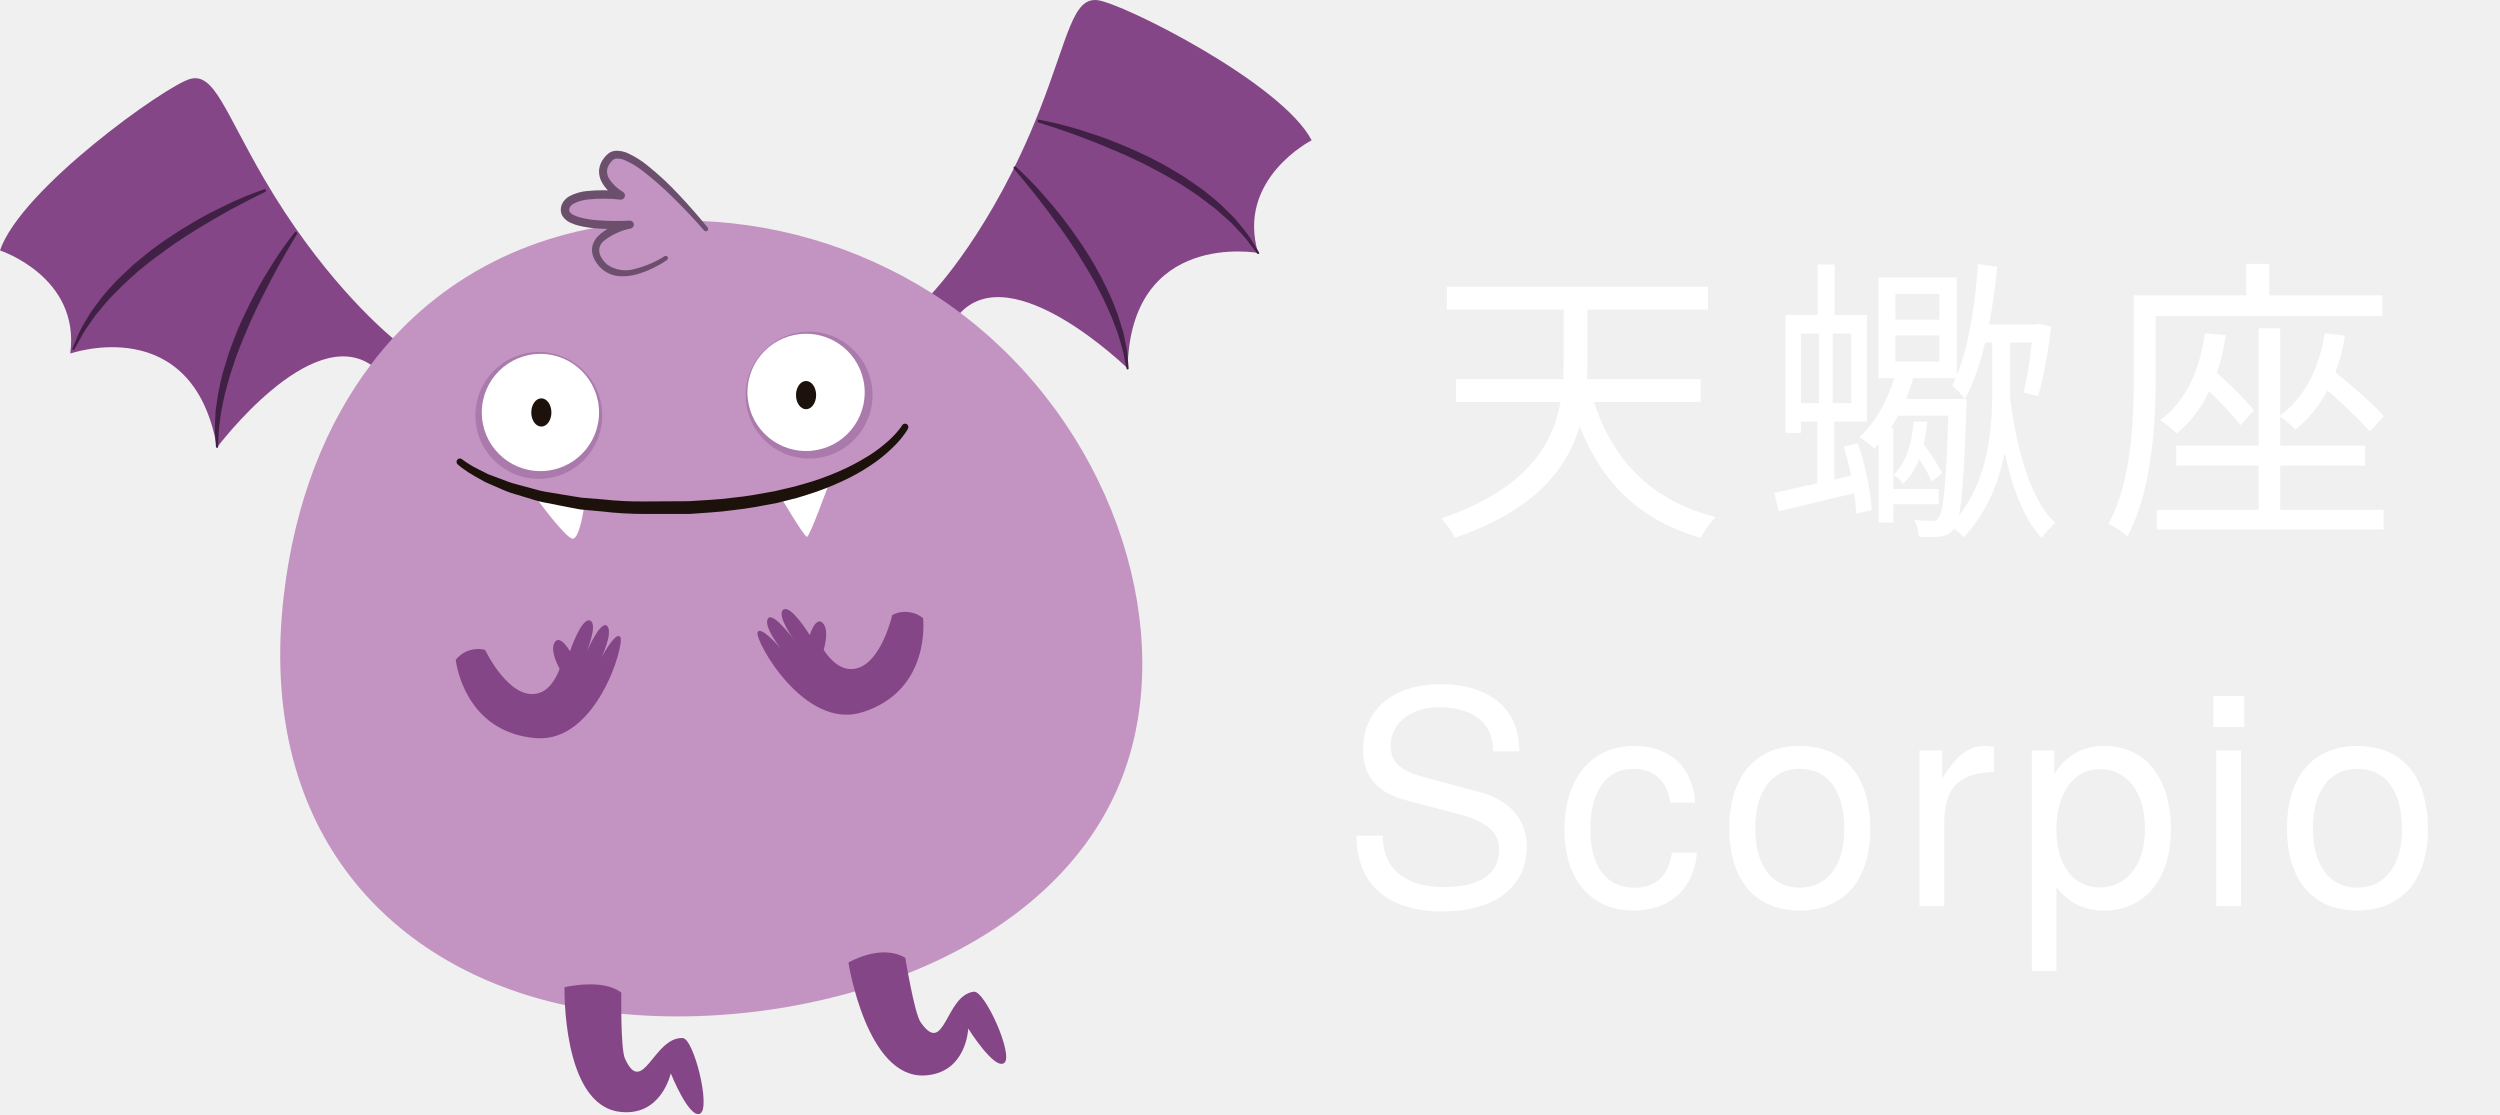
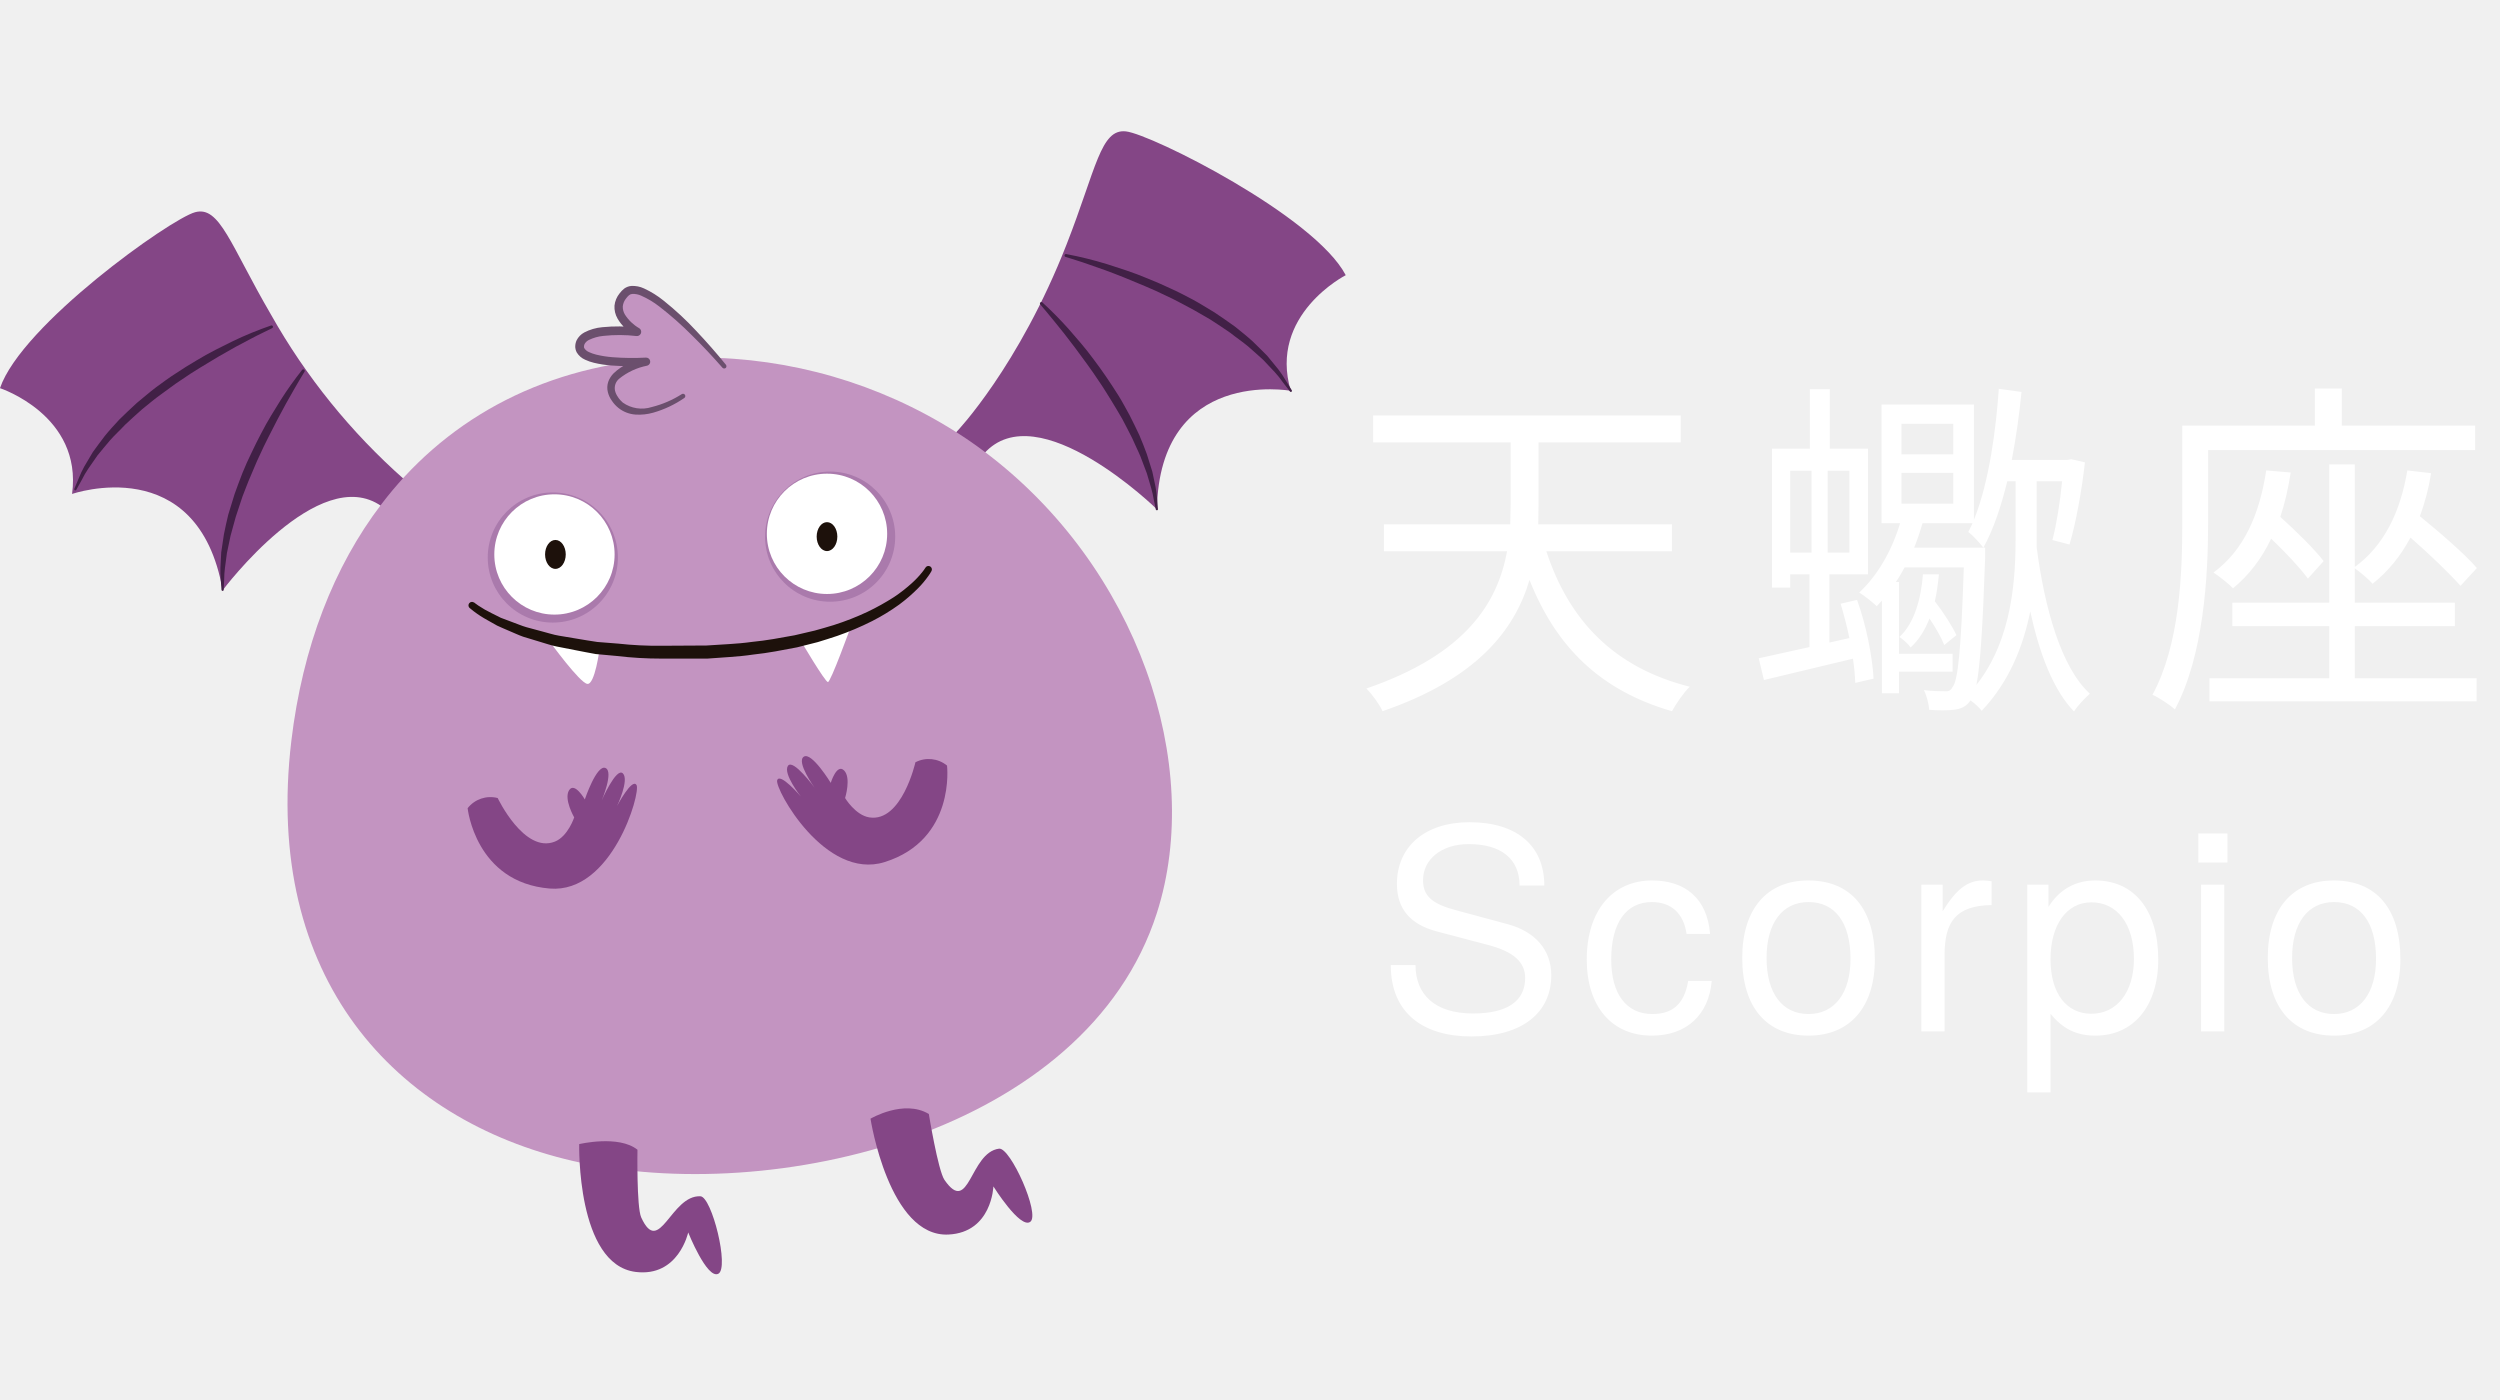
- <svg xmlns="http://www.w3.org/2000/svg" width="336.603" height="149.999" viewBox="0 0 336.603 149.999">
-   <g id="Group_5950" data-name="Group 5950" transform="translate(-1272.119 -13444)">
-     <g id="Group_4466" data-name="Group 4466" transform="translate(1427.723 13468.123)">
-       <text id="天蠍座" transform="translate(102 45)" fill="#fff" font-size="40" font-family="PingFangTC-Medium, PingFang TC" font-weight="500" letter-spacing="0.13em">
-         <tspan x="-65.2" y="0">天蠍座</tspan>
-       </text>
+ <svg xmlns="http://www.w3.org/2000/svg" width="285.722" height="160" viewBox="0 0 285.722 160">
+   <g id="Group_5953" data-name="Group 5953" transform="translate(-313 -13430)">
+     <g id="Group_5951" data-name="Group 5951" transform="translate(0 -7.123)">
+       <g id="Group_4449" data-name="Group 4449" transform="translate(440.723 13470.123)">
+         <text id="天蠍座" transform="translate(92 45)" fill="#fff" font-size="40" font-family="PingFangTC-Medium, PingFang TC" font-weight="500" letter-spacing="0.13em">
+           <tspan x="-65.2" y="0">天蠍座</tspan>
+         </text>
+       </g>
+       <g id="Group_4453" data-name="Group 4453" transform="translate(445.723 13502)">
+         <text id="Scorpio" transform="translate(87 53)" fill="#fff" font-size="32" font-family="HelveticaNeue-Medium, Helvetica Neue" font-weight="500" letter-spacing="0.05em">
+           <tspan x="-62.304" y="0">Scorpio</tspan>
+         </text>
+       </g>
    </g>
-     <g id="Group_4467" data-name="Group 4467" transform="translate(1443.723 13513)">
-       <text id="Scorpio" transform="translate(87 53)" fill="#fff" font-size="40" font-family="HelveticaNeue-Medium, Helvetica Neue" font-weight="500" letter-spacing="0.05em">
-         <tspan x="-77.88" y="0">Scorpio</tspan>
-       </text>
-     </g>
-     <g id="Group_4469" data-name="Group 4469" transform="translate(1272.119 13444)">
+     <rect id="Rectangle_652" data-name="Rectangle 652" width="285" height="160" transform="translate(313 13430)" fill="none" />
+     <g id="Group_5952" data-name="Group 5952" transform="translate(313 13445)">
      <g id="Group_24" data-name="Group 24" transform="translate(0 0)">
-         <path id="Path_179" data-name="Path 179" d="M487.976,219.75c-1.025,1.131-2.029,2.305-2.96,3.537-8.228-5.841-20.855,11.027-20.855,11.027-3.237-18.4-19.76-12.639-19.76-12.639,1.382-10.336-9.46-13.883-9.46-13.883,2.823-8.307,22.376-22.214,25.6-23.09s4.6,4.228,9.955,13.435C477.917,210.879,485.822,217.954,487.976,219.75Z" transform="translate(-434.942 -174.073)" fill="#844686" />
-         <path id="Path_180" data-name="Path 180" d="M549.155,198.2s-10.174,5.184-7.212,15.173c0,0-17.2-3.143-17.572,15.543,0,0-15.623-15.255-22.686-7.3q-1.813-1.368-3.766-2.594l.185-.287s8.134-8.5,14.425-24.6c3.882-9.92,4.447-15.173,7.776-14.8S545.086,190.438,549.155,198.2Z" transform="translate(-372.551 -179.314)" fill="#844686" />
-         <path id="Path_181" data-name="Path 181" d="M545.3,206.69c20.222,15.127,28.907,41.156,22.686,60.579-9.251,28.861-50.44,38.6-76.594,32.56-23.435-5.415-40.694-24.044-37-55.131,1.475-12.362,5.576-22.905,11.845-31.1.932-1.232,1.935-2.407,2.96-3.537,9.436-10.206,22.778-15.886,38.839-15.679a63,63,0,0,1,33.494,9.711Q543.485,205.324,545.3,206.69Z" transform="translate(-416.165 -164.686)" fill="#c394c1" />
+         <path id="Path_179" data-name="Path 179" d="M481.129,215.212c-.893.985-1.767,2.008-2.578,3.081-7.165-5.087-18.162,9.6-18.162,9.6-2.819-16.025-17.209-11.007-17.209-11.007,1.2-9-8.239-12.091-8.239-12.091,2.458-7.235,19.487-19.346,22.3-20.109s4,3.682,8.67,11.7A72.787,72.787,0,0,0,481.129,215.212Z" transform="translate(-434.942 -175.432)" fill="#844686" />
+         <path id="Path_180" data-name="Path 180" d="M542.54,195.765s-8.861,4.515-6.281,13.214c0,0-14.981-2.738-15.3,13.537,0,0-13.606-13.285-19.757-6.361q-1.579-1.191-3.28-2.259l.161-.25s7.084-7.4,12.562-21.423c3.381-8.639,3.873-13.214,6.772-12.893S539,189,542.54,195.765Z" transform="translate(-388.737 -179.314)" fill="#844686" />
+         <path id="Path_181" data-name="Path 181" d="M533.5,205.1c17.611,13.174,25.175,35.842,19.757,52.758-8.056,25.135-43.928,33.615-66.706,28.356-20.409-4.716-35.44-20.94-32.219-48.013,1.285-10.766,4.856-19.948,10.315-27.082.811-1.073,1.685-2.1,2.578-3.081,8.218-8.889,19.837-13.835,33.824-13.655a54.868,54.868,0,0,1,29.169,8.457Q531.918,203.911,533.5,205.1Z" transform="translate(-421.036 -168.52)" fill="#c394c1" />
      </g>
-       <path id="Path_182" data-name="Path 182" d="M492.133,199.8s-10.24-12.348-12.952-9.637,1.507,5.12,1.507,5.12-7.228-.906-7.531,1.808,8.735,2.108,8.735,2.108-5.421,4.519-2.711,8.132,7.531-3.613,7.531-3.613" transform="translate(-397.089 -168.954)" fill="#c394c1" />
-       <path id="Path_183" data-name="Path 183" d="M503.814,190.619a47.621,47.621,0,0,1,3.476,3.522c.967,1.123,2.13,2.415,3.227,3.916.565.737,1.121,1.521,1.674,2.325.569.792,1.091,1.638,1.622,2.478s.979,1.732,1.461,2.582c.436.878.872,1.738,1.266,2.584.36.862.7,1.7.991,2.506.255.816.5,1.591.721,2.3.153.731.3,1.4.422,2a12.722,12.722,0,0,1,.2,1.559c.074.866.115,1.36.115,1.36a.143.143,0,0,1-.131.157.146.146,0,0,1-.155-.115l0-.016s-.1-.48-.271-1.32a11.825,11.825,0,0,0-.336-1.5c-.167-.567-.356-1.208-.563-1.907-.259-.683-.539-1.421-.834-2.2-.317-.772-.727-1.557-1.081-2.395-.4-.818-.848-1.65-1.29-2.5-.492-.822-.962-1.676-1.485-2.5s-1.015-1.668-1.569-2.453c-.531-.8-1.067-1.583-1.612-2.319-1.075-1.483-2.1-2.857-3.008-4.009-.93-1.139-1.678-2.11-2.242-2.759l-.87-1.029a.193.193,0,0,1,.02-.273A.2.2,0,0,1,503.814,190.619Z" transform="translate(-367.029 -168.162)" fill="#412046" />
-       <path id="Path_184" data-name="Path 184" d="M505.339,187.411a49.585,49.585,0,0,1,5.373,1.328c1.579.512,3.438,1.079,5.353,1.893.968.382,1.951.818,2.94,1.282,1,.44,1.981.969,2.968,1.481.977.53,1.915,1.137,2.857,1.692.906.619,1.806,1.218,2.648,1.833.816.657,1.611,1.284,2.317,1.931.683.675,1.342,1.3,1.921,1.9.53.649,1.015,1.244,1.447,1.77a13.035,13.035,0,0,1,.979,1.459l.8,1.3a.147.147,0,0,1-.048.2.143.143,0,0,1-.191-.036l-.012-.016s-.332-.434-.918-1.192a12.2,12.2,0,0,0-1.071-1.34c-.456-.482-.967-1.027-1.527-1.62-.6-.555-1.272-1.129-1.967-1.75-.715-.6-1.539-1.147-2.333-1.782-.834-.587-1.724-1.155-2.618-1.742-.935-.526-1.859-1.1-2.829-1.6s-1.917-1.043-2.9-1.481c-.965-.47-1.927-.914-2.875-1.3-1.883-.808-3.663-1.519-5.208-2.084-1.551-.536-2.839-1.015-3.758-1.292s-1.437-.452-1.437-.452a.192.192,0,0,1-.129-.241A.2.2,0,0,1,505.339,187.411Z" transform="translate(-365.423 -171.294)" fill="#412046" />
-       <path id="Path_185" data-name="Path 185" d="M460.532,195.336l-.685,1.143c-.448.723-1.021,1.792-1.748,3.05-.709,1.268-1.485,2.773-2.3,4.392-.416.8-.816,1.65-1.208,2.514-.418.854-.756,1.76-1.149,2.64s-.709,1.79-1.063,2.672c-.3.9-.589,1.784-.874,2.642-.217.872-.494,1.7-.687,2.5-.169.808-.33,1.573-.478,2.279-.094.713-.181,1.37-.259,1.949a11.771,11.771,0,0,0-.1,1.515l-.064,1.33,0,.018a.145.145,0,0,1-.151.137.148.148,0,0,1-.137-.135s-.036-.49-.1-1.346a12.061,12.061,0,0,1-.044-1.553c.032-.6.066-1.278.1-2.019.11-.733.227-1.523.352-2.361.159-.832.36-1.7.579-2.6.259-.886.543-1.8.836-2.719.34-.906.651-1.841,1.025-2.747s.766-1.812,1.2-2.675c.412-.874.834-1.724,1.268-2.532.836-1.638,1.768-3.084,2.534-4.332a46.988,46.988,0,0,1,2.835-3.987.193.193,0,0,1,.273-.028A.2.2,0,0,1,460.532,195.336Z" transform="translate(-420.551 -163.81)" fill="#412046" />
-       <path id="Path_186" data-name="Path 186" d="M465.8,192.509l-1.314.643c-.844.4-2.011,1.041-3.422,1.78-1.4.764-3,1.7-4.694,2.749-.854.512-1.71,1.079-2.57,1.668-.88.561-1.7,1.232-2.566,1.839s-1.66,1.306-2.48,1.947c-.768.695-1.545,1.366-2.255,2.052-.669.725-1.385,1.366-1.981,2.048-.575.7-1.141,1.342-1.63,1.965-.45.649-.864,1.244-1.23,1.772a12.322,12.322,0,0,0-.834,1.441l-.709,1.278-.01.018a.145.145,0,0,1-.261-.125l.575-1.368a13.028,13.028,0,0,1,.725-1.545c.336-.567.717-1.208,1.129-1.909.466-.665,1.009-1.356,1.565-2.106.581-.727,1.254-1.443,1.941-2.192.717-.719,1.495-1.419,2.271-2.15.824-.669,1.636-1.388,2.5-2.038.872-.633,1.734-1.286,2.634-1.851.884-.587,1.764-1.149,2.638-1.654,1.72-1.057,3.426-1.867,4.867-2.584a47.378,47.378,0,0,1,4.971-2.037.193.193,0,0,1,.245.123A.2.2,0,0,1,465.8,192.509Z" transform="translate(-430.094 -166.665)" fill="#412046" />
-       <path id="Path_187" data-name="Path 187" d="M484.176,211.717a8.541,8.541,0,1,0-8.542,8.54A8.543,8.543,0,0,0,484.176,211.717Z" transform="translate(-403.089 -155.779)" fill="#5c2176" opacity="0.2" style="mix-blend-mode: multiply;isolation: isolate" />
-       <path id="Path_188" data-name="Path 188" d="M502.457,210.337a8.541,8.541,0,1,0-8.54,8.542A8.539,8.539,0,0,0,502.457,210.337Z" transform="translate(-384.978 -157.138)" fill="#5c2176" opacity="0.2" style="mix-blend-mode: multiply;isolation: isolate" />
-       <circle id="Ellipse_7" data-name="Ellipse 7" cx="7.893" cy="7.893" r="7.893" transform="translate(64.869 47.646)" fill="#fff" />
-       <path id="Path_189" data-name="Path 189" d="M501.283,209.833a7.894,7.894,0,1,0-7.9,7.893A7.895,7.895,0,0,0,501.283,209.833Z" transform="translate(-384.859 -157)" fill="#fff" />
-       <path id="Path_190" data-name="Path 190" d="M473.586,208.211c0,1.049-.607,1.9-1.356,1.9s-1.356-.848-1.356-1.9.605-1.9,1.356-1.9S473.586,207.162,473.586,208.211Z" transform="translate(-399.343 -152.676)" fill="#1d110b" />
-       <path id="Path_191" data-name="Path 191" d="M491.49,207.033c0,1.049-.607,1.9-1.356,1.9s-1.356-.85-1.356-1.9.607-1.9,1.356-1.9S491.49,205.984,491.49,207.033Z" transform="translate(-381.605 -153.837)" fill="#1d110b" />
-       <g id="Group_25" data-name="Group 25" transform="translate(72.149 64.841)">
-         <path id="Path_192" data-name="Path 192" d="M494.15,211.954l.113.287s-2.592,7.157-2.96,7.157-3.571-5.429-3.571-5.429l-.012-.068A46.257,46.257,0,0,0,494.15,211.954Z" transform="translate(-454.804 -211.954)" fill="#fff" />
-         <path id="Path_193" data-name="Path 193" d="M476.116,218.722c-.991-.115-4.931-5.542-4.931-5.542l.08-.3a56.43,56.43,0,0,0,6.464,1.177l-.012.105S477.107,218.849,476.116,218.722Z" transform="translate(-471.185 -211.038)" fill="#fff" />
+       <path id="Path_182" data-name="Path 182" d="M489.682,198.5s-8.918-10.754-11.279-8.393,1.312,4.459,1.312,4.459-6.3-.789-6.559,1.574,7.607,1.836,7.607,1.836-4.721,3.936-2.361,7.082,6.559-3.147,6.559-3.147" transform="translate(-406.909 -171.642)" fill="#c394c1" />
+       <path id="Path_183" data-name="Path 183" d="M503.773,190.613a41.478,41.478,0,0,1,3.027,3.067c.843.978,1.855,2.1,2.81,3.41.492.641.976,1.324,1.458,2.025s.95,1.427,1.413,2.158.853,1.508,1.273,2.249c.38.765.759,1.514,1.1,2.25.314.751.612,1.479.863,2.183.222.711.432,1.385.628,2.006.133.636.258,1.221.367,1.739a11.075,11.075,0,0,1,.175,1.357c.064.754.1,1.184.1,1.184a.124.124,0,0,1-.114.137.127.127,0,0,1-.135-.1l0-.014s-.085-.418-.236-1.149a10.3,10.3,0,0,0-.293-1.3c-.146-.494-.31-1.052-.491-1.661-.225-.595-.47-1.238-.726-1.918-.276-.673-.633-1.356-.941-2.086-.352-.713-.739-1.437-1.123-2.177-.428-.716-.837-1.46-1.293-2.174s-.884-1.453-1.366-2.136c-.463-.7-.929-1.378-1.4-2.02-.936-1.292-1.826-2.488-2.62-3.492-.81-.992-1.462-1.838-1.952-2.4l-.758-.9a.168.168,0,0,1,.017-.238A.171.171,0,0,1,503.773,190.613Z" transform="translate(-384.647 -171.055)" fill="#412046" />
+       <path id="Path_184" data-name="Path 184" d="M505.31,187.411a43.182,43.182,0,0,1,4.679,1.156c1.375.446,2.994.94,4.662,1.649.843.333,1.7.713,2.561,1.116.872.383,1.725.844,2.585,1.29.851.461,1.668.99,2.488,1.474.789.539,1.573,1.061,2.306,1.6.711.572,1.4,1.118,2.018,1.682.595.588,1.168,1.13,1.673,1.654.461.565.884,1.084,1.26,1.541a11.348,11.348,0,0,1,.853,1.271l.7,1.134a.128.128,0,0,1-.042.173.125.125,0,0,1-.167-.031l-.01-.014s-.289-.378-.8-1.038a10.629,10.629,0,0,0-.933-1.167c-.4-.42-.842-.895-1.33-1.411-.52-.484-1.108-.983-1.713-1.524-.622-.522-1.34-1-2.032-1.552-.726-.511-1.5-1.006-2.28-1.517-.815-.458-1.619-.96-2.464-1.4s-1.67-.908-2.524-1.29c-.841-.409-1.678-.8-2.5-1.136-1.64-.7-3.19-1.323-4.535-1.815-1.351-.466-2.472-.884-3.273-1.125s-1.252-.394-1.252-.394a.167.167,0,0,1-.113-.21A.17.17,0,0,1,505.31,187.411Z" transform="translate(-383.457 -173.375)" fill="#412046" />
+       <path id="Path_185" data-name="Path 185" d="M459.1,195.3l-.6,1c-.39.629-.889,1.56-1.522,2.656-.617,1.1-1.293,2.415-2.006,3.825-.362.7-.711,1.437-1.052,2.19-.364.744-.659,1.533-1,2.3s-.617,1.559-.926,2.327c-.258.784-.513,1.553-.761,2.3-.189.759-.43,1.482-.6,2.181-.147.7-.288,1.37-.416,1.985-.082.621-.158,1.193-.225,1.7a10.253,10.253,0,0,0-.087,1.319l-.056,1.158,0,.016a.126.126,0,0,1-.132.12.128.128,0,0,1-.12-.118s-.031-.426-.083-1.172a10.5,10.5,0,0,1-.038-1.352c.028-.524.057-1.113.09-1.758.1-.638.2-1.326.307-2.056.139-.725.314-1.482.5-2.264.225-.771.473-1.564.728-2.368.3-.789.567-1.6.893-2.392s.667-1.578,1.044-2.33c.359-.761.726-1.5,1.1-2.205.728-1.427,1.54-2.685,2.207-3.773a40.924,40.924,0,0,1,2.469-3.473.168.168,0,0,1,.237-.024A.173.173,0,0,1,459.1,195.3Z" transform="translate(-424.284 -167.842)" fill="#412046" />
+       <path id="Path_186" data-name="Path 186" d="M462.451,192.462l-1.144.56c-.735.345-1.751.907-2.98,1.55-1.219.666-2.616,1.484-4.088,2.394-.744.446-1.489.94-2.238,1.453-.766.489-1.481,1.073-2.235,1.6s-1.446,1.137-2.16,1.7c-.669.605-1.345,1.189-1.964,1.787-.583.631-1.207,1.189-1.725,1.784-.5.607-.993,1.169-1.42,1.711l-1.071,1.543a10.735,10.735,0,0,0-.726,1.255l-.617,1.113-.009.016a.126.126,0,0,1-.227-.109l.5-1.191a11.351,11.351,0,0,1,.631-1.345c.293-.494.624-1.052.983-1.663.406-.579.879-1.181,1.363-1.834.506-.633,1.092-1.257,1.69-1.909.624-.626,1.3-1.236,1.978-1.872.718-.583,1.425-1.208,2.176-1.775.759-.551,1.51-1.12,2.294-1.612.77-.511,1.536-1,2.3-1.441,1.5-.921,2.984-1.626,4.239-2.25a41.265,41.265,0,0,1,4.329-1.774.168.168,0,0,1,.213.107A.171.171,0,0,1,462.451,192.462Z" transform="translate(-431.352 -169.954)" fill="#412046" />
+       <path id="Path_187" data-name="Path 187" d="M481.971,210.615a7.438,7.438,0,1,0-7.439,7.438A7.44,7.44,0,0,0,481.971,210.615Z" transform="translate(-411.352 -161.898)" fill="#5c2176" opacity="0.2" style="mix-blend-mode: multiply;isolation: isolate" />
+       <path id="Path_188" data-name="Path 188" d="M500.252,209.235a7.438,7.438,0,1,0-7.438,7.439A7.437,7.437,0,0,0,500.252,209.235Z" transform="translate(-397.94 -162.904)" fill="#5c2176" opacity="0.2" style="mix-blend-mode: multiply;isolation: isolate" />
+       <circle id="Ellipse_7" data-name="Ellipse 7" cx="6.874" cy="6.874" r="6.874" transform="translate(56.494 41.494)" fill="#fff" />
+       <path id="Path_189" data-name="Path 189" d="M499.245,208.814a6.875,6.875,0,1,0-6.876,6.874A6.876,6.876,0,0,0,499.245,208.814Z" transform="translate(-397.852 -162.802)" fill="#fff" />
+       <path id="Path_190" data-name="Path 190" d="M473.236,207.966c0,.914-.529,1.652-1.181,1.652s-1.181-.739-1.181-1.652.527-1.654,1.181-1.654S473.236,207.052,473.236,207.966Z" transform="translate(-408.578 -159.601)" fill="#1d110b" />
+       <path id="Path_191" data-name="Path 191" d="M491.14,206.788c0,.914-.529,1.654-1.181,1.654s-1.181-.74-1.181-1.654.529-1.652,1.181-1.652S491.14,205.875,491.14,206.788Z" transform="translate(-395.442 -160.46)" fill="#1d110b" />
+       <g id="Group_25" data-name="Group 25" transform="translate(62.834 56.469)">
+         <path id="Path_192" data-name="Path 192" d="M493.32,211.954l.1.25s-2.257,6.233-2.578,6.233-3.11-4.728-3.11-4.728l-.01-.059A40.285,40.285,0,0,0,493.32,211.954Z" transform="translate(-459.053 -211.954)" fill="#fff" />
+         <path id="Path_193" data-name="Path 193" d="M475.479,217.967c-.863-.1-4.294-4.827-4.294-4.827l.069-.262a49.143,49.143,0,0,0,5.629,1.025l-.01.092S476.343,218.078,475.479,217.967Z" transform="translate(-471.185 -211.275)" fill="#fff" />
      </g>
-       <path id="Path_194" data-name="Path 194" d="M480.772,247.165s-.123,7.523.492,8.881c2.393,5.253,3.886-2.96,7.772-2.775,1.5.07,3.822,9.434,2.341,10.173s-3.946-5.427-3.946-5.427-1.258,5.9-6.906,5.182c-7.77-.987-7.4-16.774-7.4-16.774S478.321,245.185,480.772,247.165Z" transform="translate(-397.116 -113.506)" fill="#844686" />
-       <path id="Path_195" data-name="Path 195" d="M499.983,244.615s1.208,7.429,2.054,8.656c3.283,4.75,3.3-3.6,7.159-4.1,1.487-.2,5.429,8.612,4.1,9.6s-4.843-4.644-4.843-4.644-.2,6.028-5.883,6.321c-7.821.4-10.246-15.2-10.246-15.2S496.695,242.648,499.983,244.615Z" transform="translate(-378.09 -115.649)" fill="#844686" />
-       <path id="Path_196" data-name="Path 196" d="M469.715,225.344s3.484,7.324,7.5,5.717c1.722-.689,2.536-3.177,2.536-3.177s-1.392-2.4-.673-3.557,2.068,1.2,2.068,1.2,1.537-4.569,2.691-4.135-.482,4.278-.482,4.278,1.923-4.421,2.787-3.557-.768,4.278-.768,4.278,1.985-3.756,2.56-2.745-3.215,14.247-11.389,13.577c-9.772-.8-10.78-10.543-10.78-10.543A3.788,3.788,0,0,1,469.715,225.344Z" transform="translate(-404.402 -137.839)" fill="#844686" />
-       <path id="Path_197" data-name="Path 197" d="M504.327,221.4s-1.78,7.915-6.056,7.234c-1.83-.293-3.175-2.54-3.175-2.54s.828-2.652-.129-3.617-1.752,1.628-1.752,1.628-2.506-4.113-3.538-3.436,1.415,4.065,1.415,4.065-2.853-3.888-3.506-2.853,1.7,4,1.7,4-2.765-3.227-3.1-2.114,6.283,13.186,14.108,10.726c9.352-2.938,8.184-12.663,8.184-12.663A3.792,3.792,0,0,0,504.327,221.4Z" transform="translate(-384.193 -138.595)" fill="#844686" />
-       <path id="Path_198" data-name="Path 198" d="M492.18,200.251c-1.27-1.453-2.6-2.867-3.973-4.222a44.2,44.2,0,0,0-4.312-3.812,11.371,11.371,0,0,0-2.383-1.425,2.564,2.564,0,0,0-1.167-.229c-.34.034-.5.2-.81.585a1.993,1.993,0,0,0-.436,1.035,1.932,1.932,0,0,0,.277,1.085,5.408,5.408,0,0,0,1.867,1.79.555.555,0,0,1,.191.764.562.562,0,0,1-.535.269,19.436,19.436,0,0,0-4.342-.02,5.5,5.5,0,0,0-1.929.546,1.277,1.277,0,0,0-.547.528.825.825,0,0,0-.074.3l0,.141c.008.014.016.018.018.026s.026.058.04.1a1.342,1.342,0,0,0,.6.484,5,5,0,0,0,.948.332,13.609,13.609,0,0,0,2.126.338,33.19,33.19,0,0,0,4.405.052.539.539,0,0,1,.159,1.061l-.008,0a8.421,8.421,0,0,0-3.681,1.72,1.6,1.6,0,0,0-.535,1.541,2.4,2.4,0,0,0,.382.842c.042.06.1.155.127.189l.175.213a3.43,3.43,0,0,0,.33.328,4.3,4.3,0,0,0,3.814.591,13.359,13.359,0,0,0,3.92-1.682l.014-.01a.3.3,0,0,1,.328.51,13.952,13.952,0,0,1-4.077,1.931,6.827,6.827,0,0,1-2.321.247,4.037,4.037,0,0,1-2.259-.886,4.379,4.379,0,0,1-.458-.438l-.179-.211a2.96,2.96,0,0,1-.189-.261,3.341,3.341,0,0,1-.539-1.145,2.422,2.422,0,0,1,.052-1.356,3,3,0,0,1,.7-1.107,6.617,6.617,0,0,1,1.981-1.32,11.95,11.95,0,0,1,2.186-.751l.151,1.063a33.677,33.677,0,0,1-4.571-.024,14.606,14.606,0,0,1-2.309-.354,5.967,5.967,0,0,1-1.169-.408,2.4,2.4,0,0,1-1.091-.946,1.522,1.522,0,0,1-.161-.426c-.016-.082-.032-.171-.04-.249v-.139a1.967,1.967,0,0,1,.177-.782,2.4,2.4,0,0,1,1.007-1.039,6.277,6.277,0,0,1,2.361-.687,20.73,20.73,0,0,1,4.622.052l-.344,1.033a7.635,7.635,0,0,1-1.26-.958,5.26,5.26,0,0,1-1.011-1.266,3.006,3.006,0,0,1-.4-1.7,3.051,3.051,0,0,1,.675-1.613,3.323,3.323,0,0,1,.605-.623,1.862,1.862,0,0,1,.936-.34,3.515,3.515,0,0,1,1.662.328,12.333,12.333,0,0,1,2.578,1.6,39.236,39.236,0,0,1,4.312,4.007c1.342,1.423,2.626,2.887,3.858,4.4a.305.305,0,0,1-.044.428A.31.31,0,0,1,492.18,200.251Z" transform="translate(-397.369 -169.214)" fill="#6b4f6d" />
-       <path id="Path_199" data-name="Path 199" d="M466.56,212.82s.05.04.147.113a3.833,3.833,0,0,0,.426.3,13.7,13.7,0,0,0,1.69.971q.573.284,1.266.631l1.569.591c.565.2,1.145.458,1.792.643s1.334.358,2.046.551c.719.175,1.443.436,2.234.563l2.439.406c.838.133,1.694.295,2.576.416.89.07,1.8.143,2.725.215a47.432,47.432,0,0,0,5.711.283c1.945-.01,3.92-.022,5.9-.034,1.987-.149,4.021-.193,5.92-.468,1.927-.181,3.81-.54,5.63-.872q1.35-.317,2.65-.619c.858-.221,1.684-.49,2.5-.723a37.071,37.071,0,0,0,4.419-1.734,31.771,31.771,0,0,0,3.492-1.943,19.957,19.957,0,0,0,2.411-1.889,11.873,11.873,0,0,0,1.33-1.427,4.967,4.967,0,0,0,.378-.53.458.458,0,0,1,.619-.183.464.464,0,0,1,.187.609,5.9,5.9,0,0,1-.422.663,12.731,12.731,0,0,1-1.36,1.614,21.506,21.506,0,0,1-2.454,2.124,26.974,26.974,0,0,1-3.577,2.184,38.21,38.21,0,0,1-4.547,1.929c-.832.263-1.682.565-2.564.816l-2.719.687c-1.869.358-3.794.743-5.793.952-2,.3-3.975.358-5.978.526-2.027,0-4.053,0-6.048,0a48.525,48.525,0,0,1-5.829-.344l-2.783-.255c-.9-.149-1.78-.34-2.636-.5s-1.686-.33-2.49-.49-1.555-.444-2.287-.647l-2.094-.635c-.657-.225-1.254-.526-1.827-.76s-1.1-.482-1.592-.7c-.472-.265-.906-.51-1.3-.731a14.142,14.142,0,0,1-1.772-1.149,4.063,4.063,0,0,1-.428-.34l-.139-.119a.456.456,0,0,1,.575-.707Z" transform="translate(-404.356 -150.987)" fill="#1d110b" />
+       <path id="Path_194" data-name="Path 194" d="M479.784,247.02s-.107,6.552.428,7.734c2.084,4.575,3.384-2.578,6.768-2.417,1.305.061,3.329,8.216,2.039,8.859s-3.436-4.726-3.436-4.726-1.1,5.137-6.014,4.513c-6.767-.86-6.444-14.608-6.444-14.608S477.65,245.3,479.784,247.02Z" transform="translate(-406.929 -130.617)" fill="#844686" />
+       <path id="Path_195" data-name="Path 195" d="M498.995,244.52s1.052,6.47,1.789,7.538c2.859,4.137,2.874-3.136,6.234-3.575,1.3-.17,4.728,7.5,3.573,8.36s-4.218-4.045-4.218-4.045-.17,5.25-5.123,5.5c-6.812.352-8.923-13.24-8.923-13.24S496.131,242.807,498.995,244.52Z" transform="translate(-392.839 -132.204)" fill="#844686" />
+       <path id="Path_196" data-name="Path 196" d="M469.205,224.83s3.034,6.378,6.534,4.979c1.5-.6,2.209-2.767,2.209-2.767s-1.212-2.094-.586-3.1,1.8,1.047,1.8,1.047,1.338-3.979,2.344-3.6-.419,3.726-.419,3.726,1.675-3.851,2.427-3.1-.669,3.726-.669,3.726,1.729-3.271,2.23-2.391-2.8,12.408-9.918,11.824c-8.511-.7-9.388-9.182-9.388-9.182A3.3,3.3,0,0,1,469.205,224.83Z" transform="translate(-412.324 -148.623)" fill="#844686" />
+       <path id="Path_197" data-name="Path 197" d="M501.982,221.3s-1.55,6.893-5.274,6.3c-1.593-.255-2.765-2.212-2.765-2.212s.721-2.309-.113-3.15-1.526,1.418-1.526,1.418-2.183-3.582-3.081-2.992,1.233,3.54,1.233,3.54-2.484-3.386-3.053-2.484,1.477,3.486,1.477,3.486-2.408-2.81-2.7-1.841,5.472,11.484,12.287,9.341c8.145-2.559,7.127-11.028,7.127-11.028A3.3,3.3,0,0,0,501.982,221.3Z" transform="translate(-397.359 -149.182)" fill="#844686" />
+       <path id="Path_198" data-name="Path 198" d="M489.687,198.864c-1.106-1.266-2.264-2.5-3.461-3.677a38.488,38.488,0,0,0-3.755-3.32,9.9,9.9,0,0,0-2.075-1.241,2.233,2.233,0,0,0-1.016-.2c-.3.029-.432.172-.706.51a1.736,1.736,0,0,0-.38.9,1.682,1.682,0,0,0,.241.945,4.709,4.709,0,0,0,1.626,1.559.483.483,0,0,1,.166.666.49.49,0,0,1-.466.234,16.927,16.927,0,0,0-3.781-.017,4.789,4.789,0,0,0-1.68.475,1.112,1.112,0,0,0-.477.459.719.719,0,0,0-.064.264l0,.123c.007.012.014.016.016.023s.023.05.035.085a1.169,1.169,0,0,0,.518.421,4.358,4.358,0,0,0,.825.29,11.851,11.851,0,0,0,1.852.295,28.906,28.906,0,0,0,3.837.045.47.47,0,0,1,.139.924l-.007,0a7.334,7.334,0,0,0-3.206,1.5,1.4,1.4,0,0,0-.466,1.342,2.087,2.087,0,0,0,.333.733c.036.052.087.135.111.165l.152.185a2.992,2.992,0,0,0,.288.286,3.742,3.742,0,0,0,3.322.515,11.635,11.635,0,0,0,3.414-1.465l.012-.009a.264.264,0,0,1,.286.444A12.151,12.151,0,0,1,481.767,204a5.945,5.945,0,0,1-2.022.215,3.516,3.516,0,0,1-1.968-.772,3.81,3.81,0,0,1-.4-.381l-.156-.184a2.594,2.594,0,0,1-.165-.227,2.909,2.909,0,0,1-.47-1,2.109,2.109,0,0,1,.045-1.181,2.616,2.616,0,0,1,.608-.964,5.763,5.763,0,0,1,1.725-1.149,10.408,10.408,0,0,1,1.9-.654l.132.926a29.327,29.327,0,0,1-3.981-.021,12.718,12.718,0,0,1-2.011-.309,5.2,5.2,0,0,1-1.018-.355,2.087,2.087,0,0,1-.95-.824,1.323,1.323,0,0,1-.14-.371c-.014-.071-.028-.149-.035-.217v-.121a1.714,1.714,0,0,1,.154-.681,2.09,2.09,0,0,1,.877-.9,5.468,5.468,0,0,1,2.056-.6,18.055,18.055,0,0,1,4.026.045l-.3.9a6.648,6.648,0,0,1-1.1-.834,4.58,4.58,0,0,1-.881-1.1,2.617,2.617,0,0,1-.347-1.484,2.657,2.657,0,0,1,.588-1.4,2.893,2.893,0,0,1,.527-.543,1.622,1.622,0,0,1,.815-.3,3.061,3.061,0,0,1,1.448.286,10.74,10.74,0,0,1,2.245,1.4,34.174,34.174,0,0,1,3.755,3.49c1.169,1.24,2.287,2.514,3.36,3.835a.266.266,0,0,1-.038.373A.27.27,0,0,1,489.687,198.864Z" transform="translate(-407.116 -171.834)" fill="#6b4f6d" />
+       <path id="Path_199" data-name="Path 199" d="M466.464,212.2s.043.035.128.1a3.337,3.337,0,0,0,.371.264,11.938,11.938,0,0,0,1.472.846q.5.247,1.1.55l1.366.515c.492.173,1,.4,1.56.56l1.782.48c.626.153,1.257.38,1.945.491l2.124.354c.73.116,1.475.257,2.243.362.775.061,1.567.125,2.373.187a41.307,41.307,0,0,0,4.974.246c1.694-.009,3.414-.019,5.135-.029,1.73-.13,3.5-.168,5.156-.407,1.678-.158,3.318-.47,4.9-.759q1.175-.276,2.308-.539c.747-.192,1.467-.427,2.174-.629a32.282,32.282,0,0,0,3.849-1.51,27.67,27.67,0,0,0,3.041-1.692,17.376,17.376,0,0,0,2.1-1.645,10.338,10.338,0,0,0,1.158-1.243,4.319,4.319,0,0,0,.329-.461.4.4,0,0,1,.539-.159.4.4,0,0,1,.163.53,5.138,5.138,0,0,1-.368.577,11.084,11.084,0,0,1-1.184,1.406,18.729,18.729,0,0,1-2.138,1.85,23.49,23.49,0,0,1-3.116,1.9,33.276,33.276,0,0,1-3.96,1.68c-.725.229-1.465.492-2.233.711l-2.368.6c-1.628.312-3.3.647-5.045.829-1.742.264-3.462.312-5.206.458-1.765,0-3.53,0-5.267,0a42.258,42.258,0,0,1-5.076-.3l-2.424-.222c-.785-.13-1.55-.3-2.3-.437l-2.169-.426c-.7-.135-1.354-.387-1.992-.563l-1.824-.553c-.572-.2-1.092-.458-1.592-.662s-.959-.42-1.387-.609c-.411-.231-.789-.444-1.129-.636a12.318,12.318,0,0,1-1.543-1,3.54,3.54,0,0,1-.373-.3l-.121-.1a.4.4,0,0,1,.5-.615Z" transform="translate(-412.291 -158.352)" fill="#1d110b" />
    </g>
  </g>
</svg>
